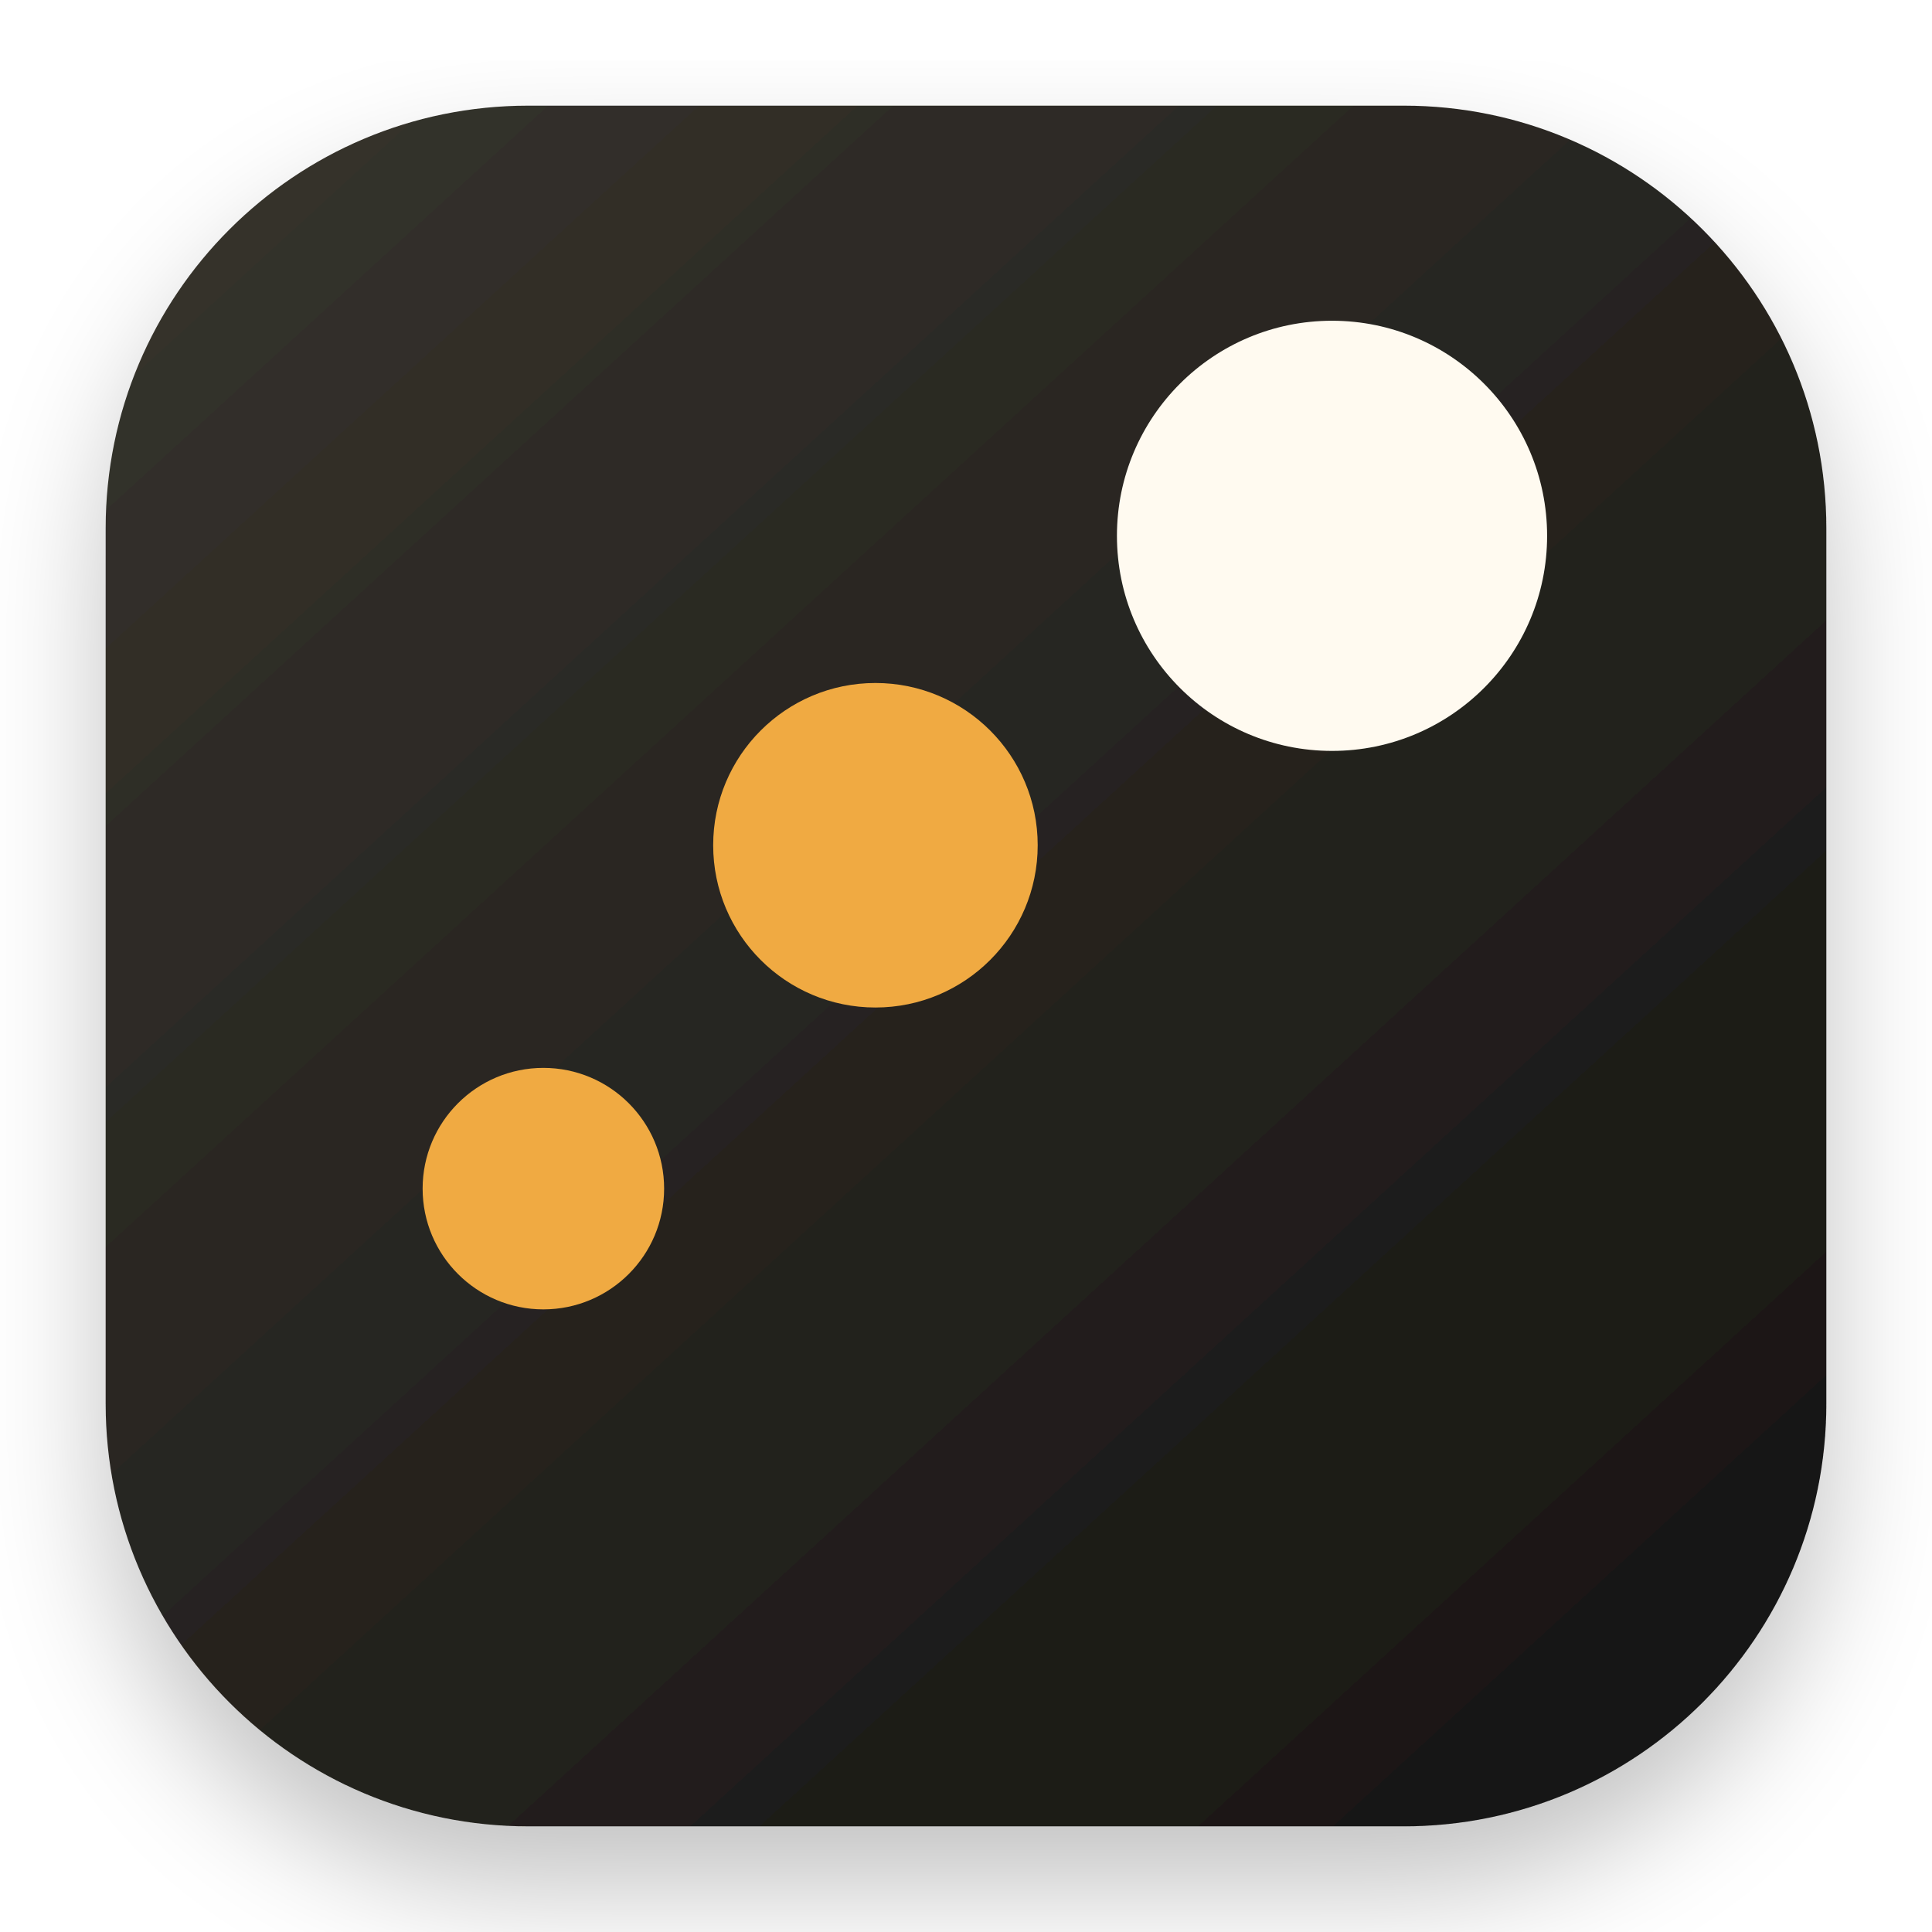
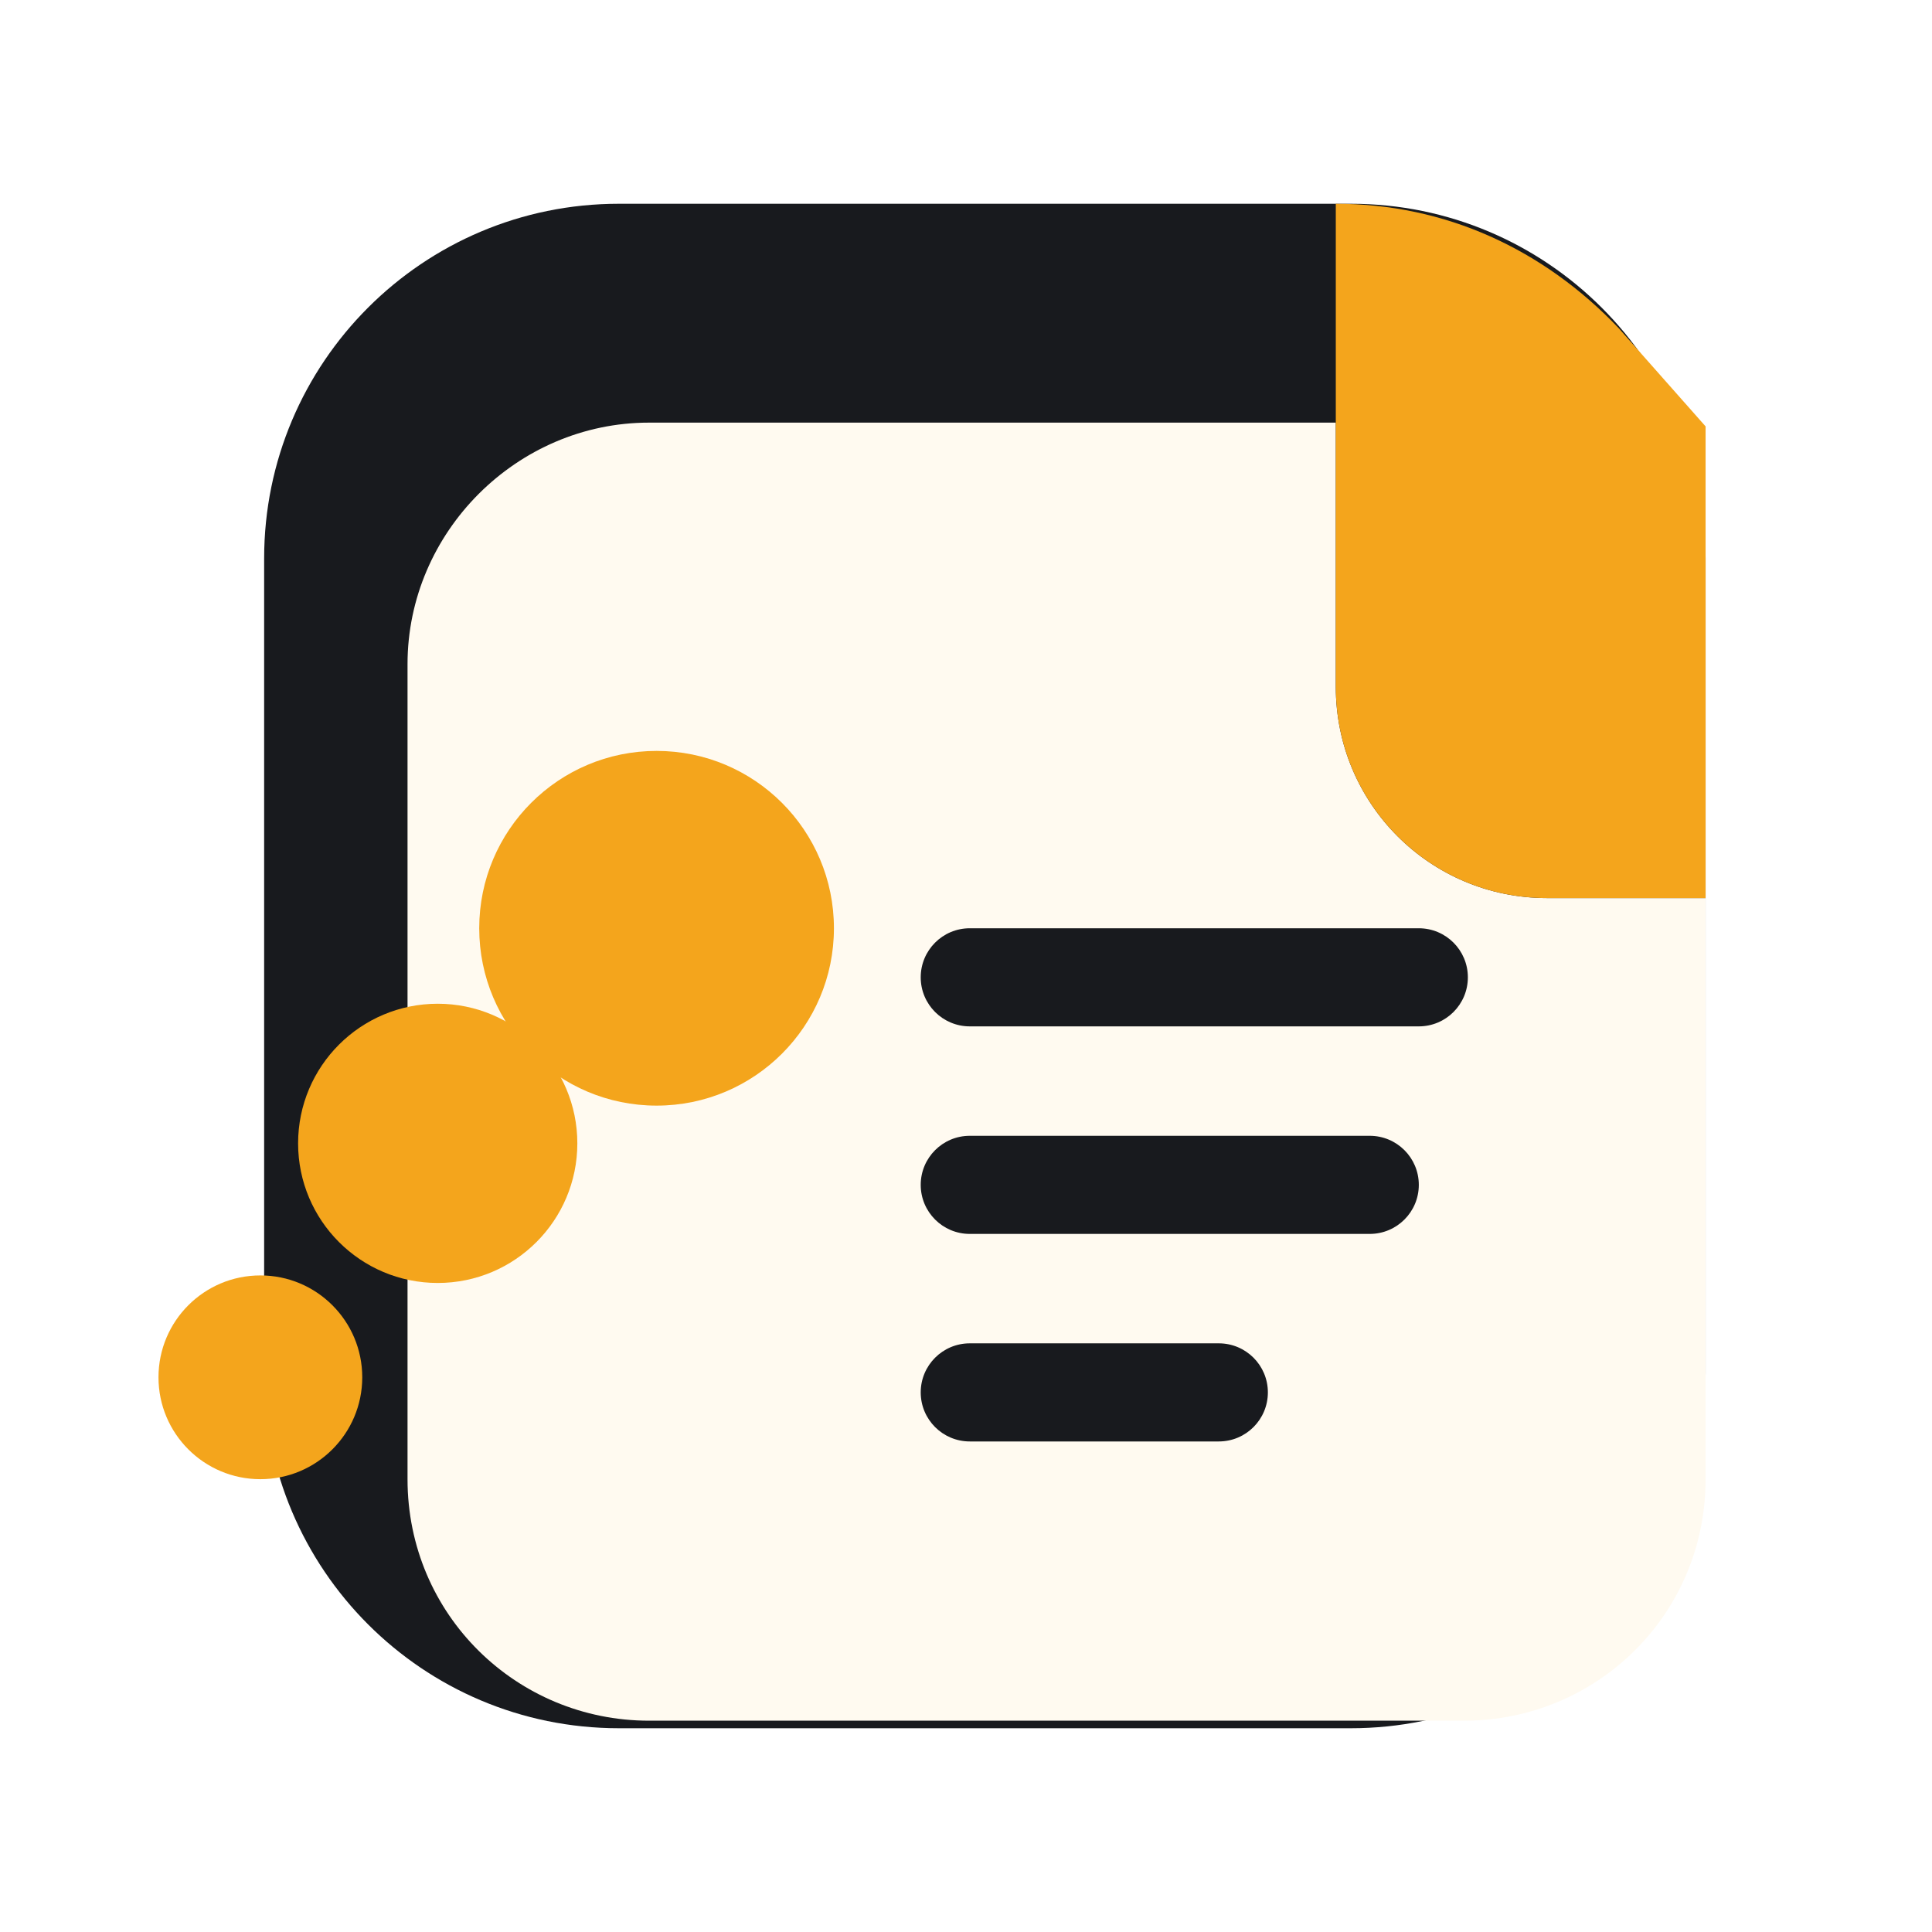
<svg xmlns="http://www.w3.org/2000/svg" viewBox="0 0 512 512">
-   <defs>
-     <linearGradient id="bg" x1="70" y1="55" x2="445" y2="465" gradientUnits="userSpaceOnUse">
-       <stop stop-color="#34312b" />
-       <stop offset="1" stop-color="#171613" />
-     </linearGradient>
-     <filter id="shadow" x="-20%" y="-20%" width="140%" height="140%">
-       <feDropShadow dx="0" dy="16" stdDeviation="16" flood-color="#000" flood-opacity=".24" />
-     </filter>
-   </defs>
-   <rect x="28" y="28" width="456" height="456" rx="112" fill="url(#bg)" filter="url(#shadow)" />
-   <circle cx="144" cy="315" r="32" fill="#f0aa42" />
-   <circle cx="232" cy="224" r="43" fill="#f0aa42" />
-   <circle cx="353" cy="142" r="57" fill="#fffaf0" />
+   <rect x="70" y="54" width="382" height="404" rx="94" fill="#181a1e" />
+   <path fill="#fffaf0" d="M130 112h224v70c0 31 25 56 56 56h42v154c0 36-29 64-64 64H172c-35 0-64-28-64-64V176c0-35 29-64 64-64Z" />
+   <path fill="#f4a51c" d="M354 54c29 0 55 12 75 33l23 26v125h-42c-31 0-56-25-56-56Z" />
+   <circle cx="69" cy="365" r="27" fill="#f4a51c" />
+   <circle cx="116" cy="303" r="37" fill="#f4a51c" />
+   <circle cx="174" cy="246" r="47" fill="#f4a51c" />
+   <rect x="244" y="246" width="145" height="26" rx="13" fill="#181a1e" />
+   <rect x="244" y="301" width="132" height="26" rx="13" fill="#181a1e" />
+   <rect x="244" y="356" width="92" height="26" rx="13" fill="#181a1e" />
</svg>
